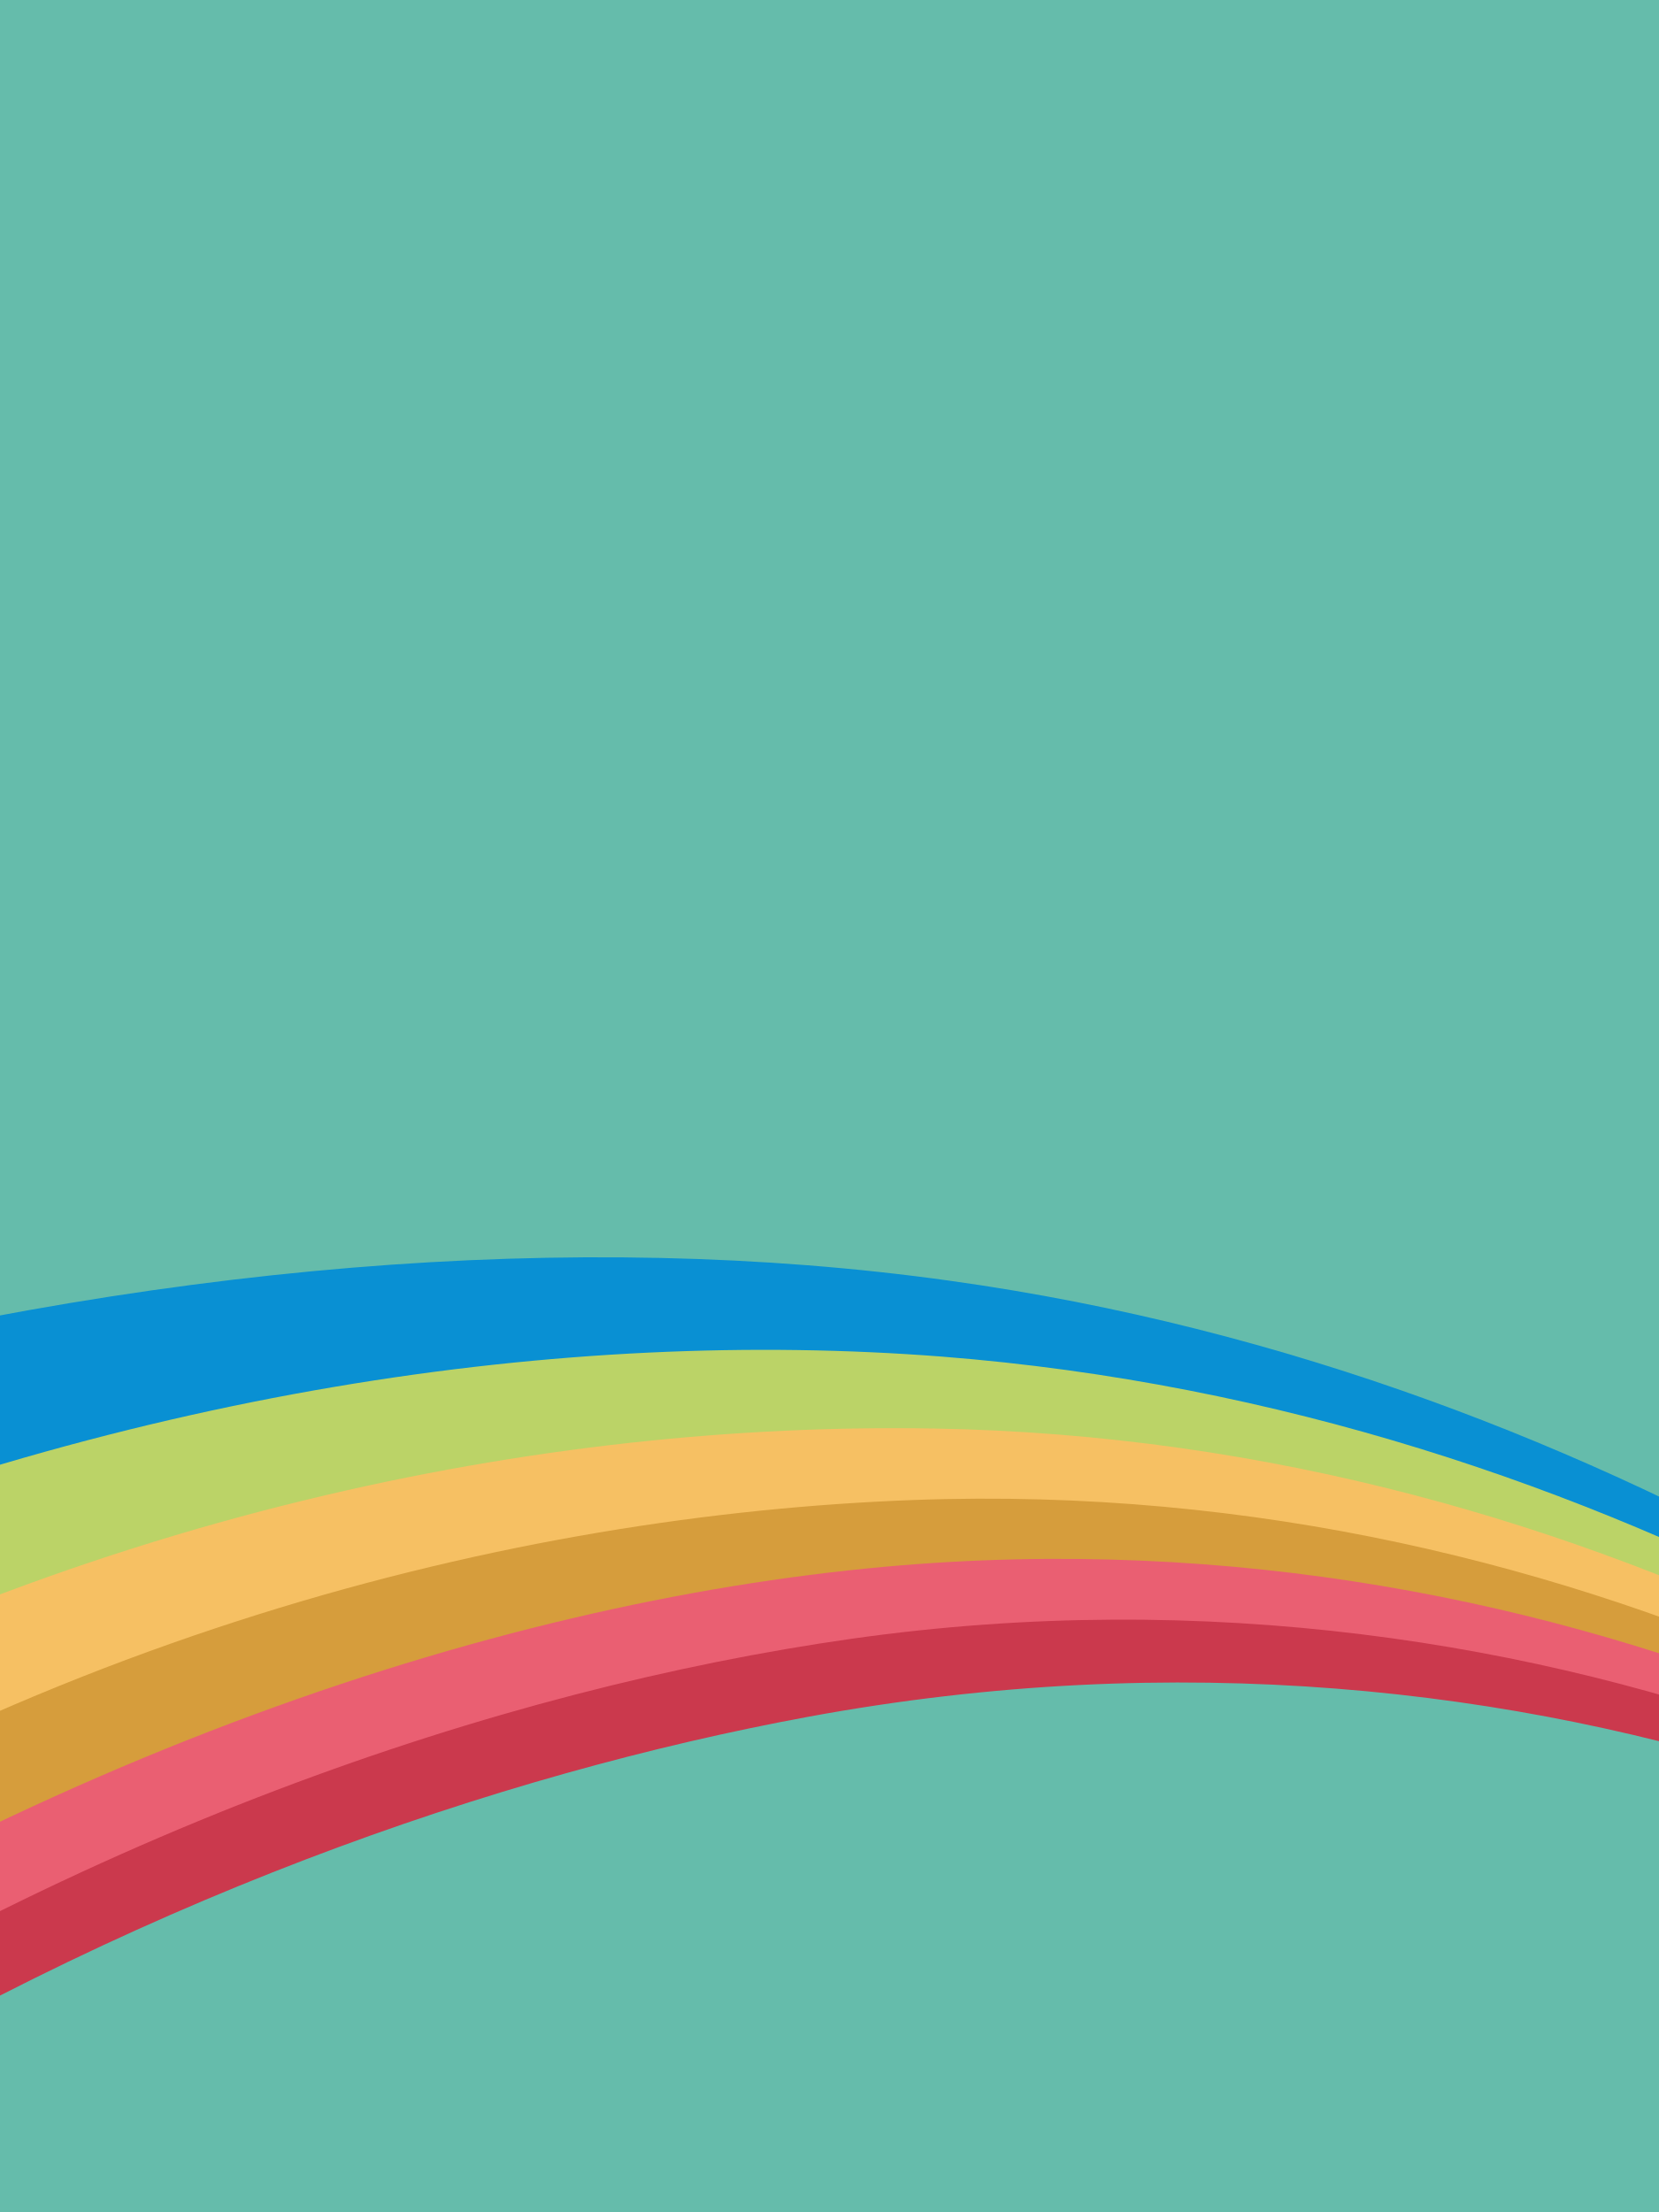
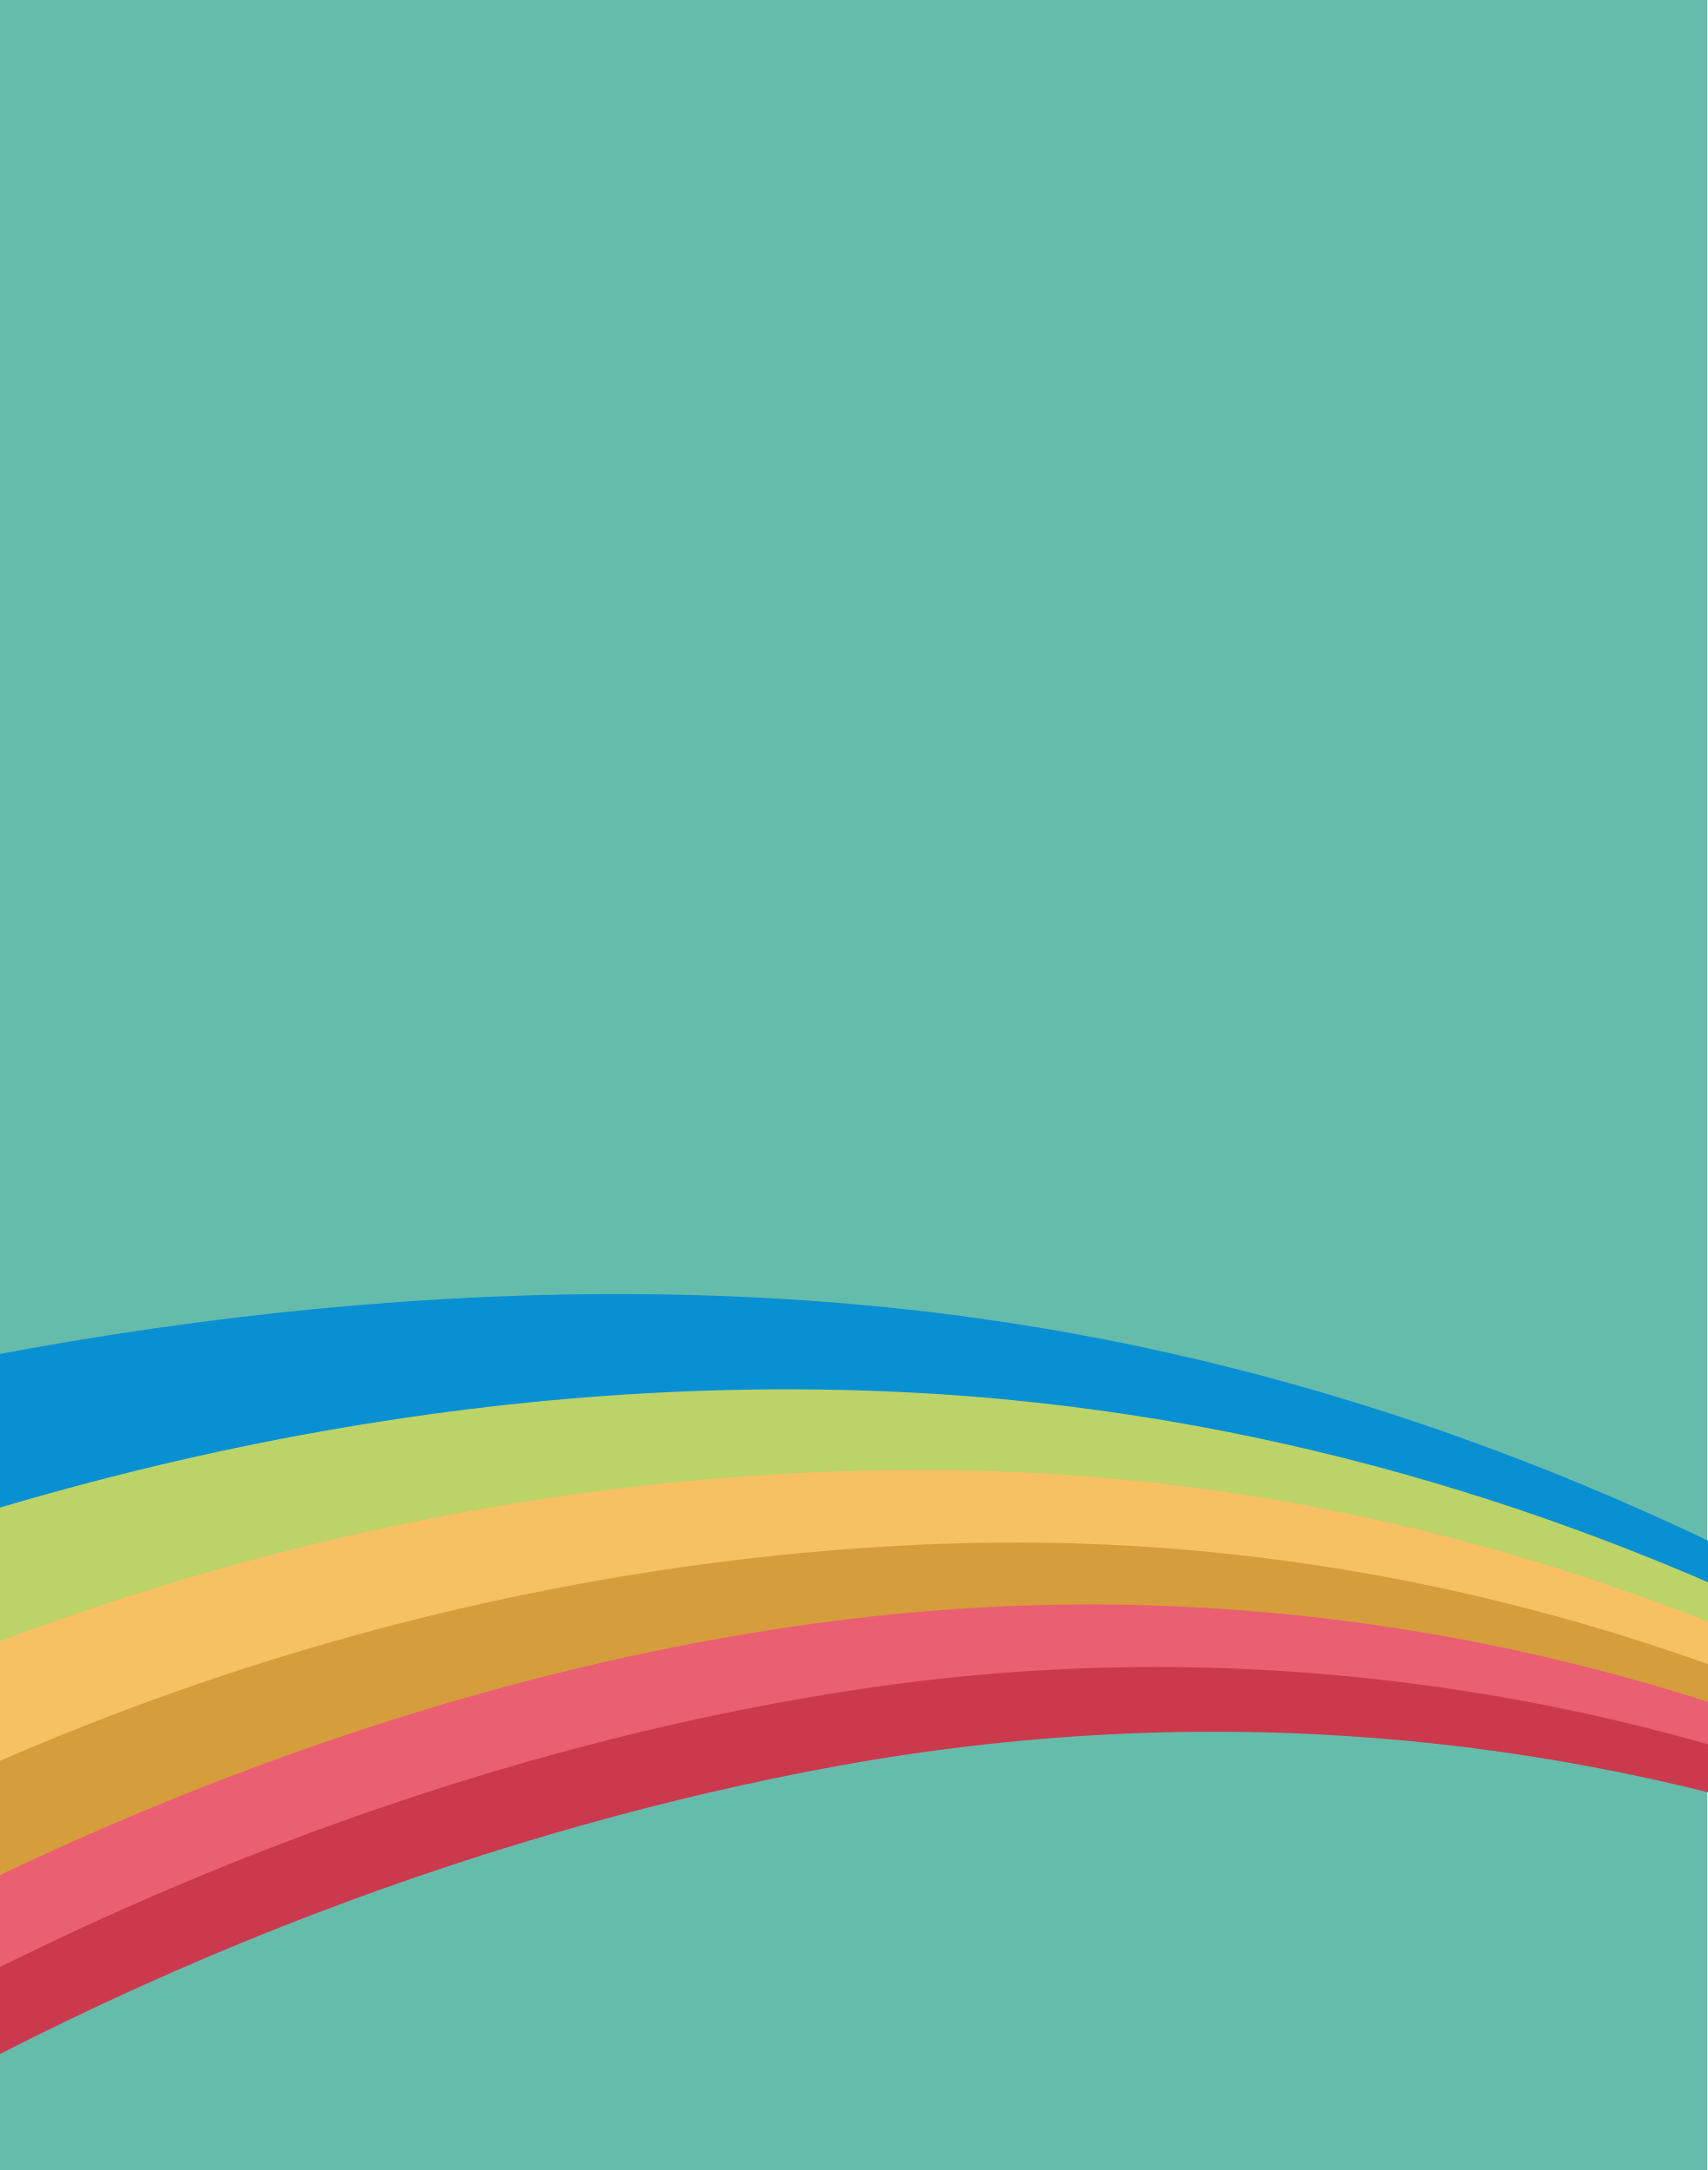
- <svg xmlns="http://www.w3.org/2000/svg" xmlns:xlink="http://www.w3.org/1999/xlink" version="1.1" x="0px" y="0px" width="768px" height="1024px" viewBox="0 0 768 1024" enable-background="new 0 0 768 1024" xml:space="preserve">
+ <svg xmlns="http://www.w3.org/2000/svg" xmlns:xlink="http://www.w3.org/1999/xlink" version="1.1" x="0px" y="0px" width="768px" height="976px" viewBox="0 0 768 976" enable-background="new 0 0 768 976" xml:space="preserve">
  <g>
    <g>
      <g>
        <polyline fill="#65BCAB" points="0,1027 0,0 768,0 768,1027" />
      </g>
    </g>
    <g display="none">
      <g display="inline">
        <polyline fill="#409D8B" points="770,1028 770,953 2,953 2,1028" />
      </g>
      <g display="inline">
        <rect x="39" y="968" fill="#DDE5CE" width="86" height="9" />
      </g>
      <g display="inline">
        <rect x="39" y="985" fill="#DDE5CE" width="86" height="9" />
      </g>
      <g display="inline">
        <rect x="38" y="1001" fill="#DDE5CE" width="86" height="9" />
      </g>
    </g>
    <g display="none">
      <g display="inline">
        <path fill="#DDE5CE" d="M396 292.607c-0.098-0.375-3.688-21.846-7.98-47.711c-4.292-25.867-7.92-47.27-8.065-47.562 c-0.172-0.342-8.13 3.473-22.24 10.66c-20.614 10.502-22.004 11.283-22.441 12.65c-0.256 0.801-1.528 6.891-2.826 13.5 l-2.36 12.076l-8.917 4.568l-8.918 4.568l-2.977-17.387l-2.977-17.389l-12.193-12.438c-6.706-6.84-12.166-12.533-12.133-12.652 c0.033-0.119 3.993-2.217 8.8-4.66l8.739-4.445l12.434 5.775l12.433 5.777l22.21-11.312c17.321-8.82 22.113-11.443 21.767-11.914 c-0.245-0.332-15.703-16.293-34.351-35.471l-33.906-34.867l11.195-5.704L322.483 93l46.156 29.793l46.156 29.794l30.58-15.545 c21.438-10.895 31.231-15.643 32.755-15.874c1.401-0.213 3.229-0.061 5.2 0.428c3.788 1 6.2 2.9 7.8 6.4 c1.477 3.2 1.6 5.3 0.5 8.583c-1.653 5.031-1.256 4.783-35.645 22.363l-30.992 15.848l-2.57 42.3 c-1.418 23.254-2.891 47.367-3.273 53.584l-0.699 11.301l-11.127 5.664C399.037 291.8 396.1 293.1 396 292.607z" />
      </g>
    </g>
    <g display="none">
      <g display="inline">
        <rect x="333" y="411" fill="none" width="240" height="54" />
      </g>
      <g display="inline" enable-background="new    ">
        <path fill="#DDE5CE" d="M333.756 437.424c0-0.12 0.012-0.204 0.036-0.252l7.525-24.443c0.167-0.553 0.632-0.829 1.395-0.829 s1.239 0.3 1.4 0.833l7.506 24.5c0 0 0 0.1 0 0.103c0.012 0 0 0.1 0 0.1 c0 0.274-0.156 0.509-0.468 0.703s-0.636 0.291-0.972 0.291c-0.457 0-0.756-0.204-0.9-0.612l-1.656-5.544h-9.943l-1.668 5.5 c-0.097 0.405-0.411 0.607-0.942 0.607c-0.339 0-0.653-0.096-0.943-0.288C333.9 438 333.8 437.7 333.8 437.424z M338.362 430.224h8.713l-4.342-14.538L338.362 430.224z" />
        <path fill="#DDE5CE" d="M355.176 437.496v-24.517c0-0.576 0.396-0.864 1.188-0.864s1.188 0.3 1.2 0.864v24.517 c0 0.287-0.12 0.516-0.36 0.684c-0.24 0.168-0.516 0.252-0.828 0.252c-0.336 0-0.618-0.084-0.846-0.252 C355.29 438 355.2 437.8 355.2 437.496z" />
        <path fill="#DDE5CE" d="M363.023 437.496v-24.517c0-0.527 0.3-0.815 0.9-0.864h6.372c2.328 0 4.2 0.6 5.6 1.7 c1.428 1.1 2.1 2.9 2.1 5.437c0 3.983-1.872 6.3-5.616 6.947l5.544 10.656c0.096 0.1 0.1 0.3 0.1 0.5 c0 0.312-0.144 0.595-0.432 0.847c-0.288 0.252-0.6 0.378-0.936 0.378c-0.432 0-0.852-0.42-1.26-1.261l-5.544-10.8h-4.572v11.053 c0 0.287-0.12 0.516-0.36 0.684c-0.24 0.168-0.516 0.252-0.828 0.252c-0.336 0-0.618-0.084-0.846-0.252 C363.137 438 363 437.8 363 437.496z M365.399 424.392h4.896c3.6 0 5.4-1.692 5.4-5.076 c0-3.335-1.8-5.004-5.4-5.004h-4.896V424.392z" />
        <path fill="#DDE5CE" d="M382.067 437.496v-24.517c0-0.527 0.336-0.815 1.008-0.864h6.624c2.256 0 4.1 0.6 5.4 1.8 c1.344 1.2 2 3.2 2 5.797v0.359c0 2.641-0.679 4.578-2.034 5.814c-1.356 1.236-3.175 1.854-5.454 1.854h-5.184v9.721 c0 0.287-0.12 0.516-0.36 0.684c-0.24 0.168-0.516 0.252-0.828 0.252c-0.336 0-0.618-0.084-0.846-0.252 C382.181 438 382.1 437.8 382.1 437.496z M384.443 425.724h5.184c1.632 0 2.893-0.456 3.78-1.368 s1.332-2.291 1.332-4.14v-0.433c0-3.647-1.704-5.472-5.112-5.472h-5.184V425.724z" />
        <path fill="#DDE5CE" d="M401.039 437.496v-24.517c0-0.576 0.396-0.864 1.188-0.864s1.188 0.3 1.2 0.864v23.256h10.261 c0.527 0 0.8 0.4 0.8 1.08c0 0.744-0.265 1.116-0.792 1.116h-11.556c-0.289 0-0.541-0.084-0.756-0.252 C401.146 438 401 437.8 401 437.496z" />
        <path fill="#DDE5CE" d="M415.727 437.424c0-0.12 0.012-0.204 0.036-0.252l7.525-24.443c0.166-0.553 0.632-0.829 1.395-0.829 s1.239 0.3 1.4 0.833l7.507 24.5c0 0 0 0.1 0 0.103c0.012 0 0 0.1 0 0.1 c0 0.274-0.156 0.509-0.468 0.703s-0.636 0.291-0.972 0.291c-0.456 0-0.756-0.204-0.9-0.612l-1.655-5.544h-9.943l-1.669 5.5 c-0.097 0.405-0.411 0.607-0.942 0.607c-0.339 0-0.652-0.096-0.943-0.288C415.871 438 415.7 437.7 415.7 437.424z M420.333 430.224h8.713l-4.342-14.538L420.333 430.224z" />
        <path fill="#DDE5CE" d="M437.146 437.496v-24.48c0-0.6 0.396-0.9 1.188-0.9c0.672 0 1.3 0.6 1.9 1.656l9.72 19.152v-19.944 c0-0.576 0.396-0.864 1.188-0.864s1.188 0.3 1.2 0.864v24.517c0 0.287-0.12 0.516-0.359 0.7 c-0.24 0.168-0.517 0.252-0.828 0.252c-0.601 0-1.129-0.456-1.584-1.368l-10.008-19.476v19.908c0 0.287-0.121 0.516-0.36 0.7 c-0.24 0.168-0.517 0.252-0.828 0.252c-0.336 0-0.618-0.084-0.846-0.252C437.26 438 437.1 437.8 437.1 437.496z" />
        <path fill="#DDE5CE" d="M457.774 437.496v-24.48c0-0.288 0.107-0.51 0.323-0.666c0.217-0.156 0.469-0.234 0.757-0.234h12.815 c0.6 0 0.9 0.3 0.9 1.044c0 0.312-0.078 0.583-0.234 0.811c-0.156 0.229-0.378 0.342-0.666 0.342h-11.52v9.9h5.651 c0.288 0 0.5 0.1 0.7 0.306c0.156 0.2 0.2 0.5 0.2 0.774c0 0.647-0.301 0.972-0.9 0.972h-5.651v9.972h11.52 c0.264 0 0.5 0.1 0.6 0.324c0.167 0.2 0.3 0.5 0.3 0.792c0 0.72-0.301 1.08-0.9 1.08h-12.815 c-0.288 0-0.54-0.084-0.757-0.252C457.882 438 457.8 437.8 457.8 437.496z" />
      </g>
    </g>
    <g />
    <g display="none" />
  </g>
  <g>
    <g>
      <g>
        <defs>
          <rect width="768" height="1027" />
        </defs>
        <clipPath>
          <use xlink:href="#SVGID_1_" overflow="visible" />
        </clipPath>
        <g clip-path="url(#SVGID_2_)">
          <g>
            <g>
              <path fill="#0990D3" d="M1138.851 956.7c-83.5-78.5-176.197-156.8-286.301-219.7c-117.896-67.3-256.199-122.3-412.8-144.1 c-172.3-24.104-372-8.2-582 48.6c-165.1 44.6-335.7 93.5-514.2 137.1l-20 163.304l73.5 9 c152.3-78.4 300.7-151.5 445.8-213.604c213.6-91.3 419.5-119.5 593.5-105.6c156.399 12.5 296.4 60.8 414.3 123.5 c111.102 59.1 203.6 134.9 285.9 210.5c77.4 71.1 147.7 143.9 201.5 221.7c0.101 0.2 0.3 0.4 0.4 0.6l6.8 0.8 c-1.7-2.5-3.399-5-5.2-7.5C1285.95 1103.7 1216.5 1029.7 1138.9 956.7z" />
            </g>
            <g>
              <path fill="#0066B2" d="M874.75 735.9c105.601 60.3 194.6 135.5 274.8 210.8C1069.65 871.5 980.5 796.2 874.8 735.9z" />
            </g>
            <g>
              <path fill="#BBD367" d="M430.95 665.6c156.2 3.2 296.6 45.4 415.5 104c111.397 54.9 205 127.9 287.9 201.4 c75.199 66.7 143.9 136.5 197 211.7l7.103 0.896c-0.103-0.1-0.103-0.196-0.2-0.3c-53.898-77.5-123.8-150.7-201.2-221.7 c-82.5-75.5-175.3-151.5-286.197-210.3c-118.5-62.8-258.303-111-415-123.3c-173.201-13.4-379.399 15.3-592.802 106.9 c-142.3 61.102-287.8 133.898-437.1 212.602l184.4 22.5c77.3-52.4 154.1-100.601 230.6-144.101" />
            </g>
            <g>
              <path fill="#F6C063" d="M-405.05 964.5l103.2 12.6c30.2-22.896 60.5-44.896 90.899-65.896 C9.25 758.8 238.8 704 421.9 697.5c159-5.6 301.6 30.7 420.9 84.7c111.8 50.5 205.8 120.6 288.8 191.9 c74.2 63.7 140.9 129.6 193.3 201.9l6.698 0.8c-52.896-75-121.3-144.197-196.5-211.1 c-82.8-73.604-176.5-146.5-287.896-201.4c-118.7-58.5-259.104-100.396-415.301-103c-178.202-3-396.103 38.3-611.399 161.4" />
            </g>
            <g>
              <path fill="#D69D3C" d="M1132.55 970.9c-83.198-71.604-177.6-141.804-289.3-192.2c-119.1-53.7-261.398-90.2-420.398-84.3 C239.25 701.2 8.9 757-212.05 910.3c-29.1 20.2-58 41.2-86.9 63.104l70.7 8.6c226.8-158.5 453.7-234.399 637.102-251 c162.102-14.6 309.1 16.5 429.9 66.1c112 46 206.8 113 290.8 182.7c70.9 58.8 136.5 121.7 187.6 190.9l7.198 0.9 C1272.15 1099.8 1205.7 1033.8 1132.5 970.9z" />
            </g>
            <g>
              <path fill="#EA5F72" d="M1130.351 974.1C1046.351 904.4 951.5 837.4 839.5 791.4C718.75 741.8 571.8 710.6 409.6 725.3 c-183.4 16.604-410.3 92.4-637.104 251l61.601 7.5C32.251 851.9 231.7 784.9 394.2 761.8c164.7-23.396 317.2 1.9 441 47.9 c111.8 41.5 207.7 106.7 291.9 174.1c69.3 55.5 133.6 114.2 183.8 180.5l7.2 0.9 C1266.851 1095.8 1201.2 1032.9 1130.4 974.1z" />
            </g>
            <g>
              <path fill="#CB394D" d="M1127.351 980.6c-84.101-67.396-180-132.6-291.897-174.1c-123.8-46-276.3-71.2-441-47.9 c-162.6 23.104-362 90.104-560.1 222l53.899 6.604c170.3-106.7 342.3-165.9 485.601-192.4c171.6-31.7 328-13.1 457.7 29.6 c111.302 36.7 207.7 99 292.7 164.8c66.7 51.7 128.2 108 177.9 170.7l9.1 1.1C1260.95 1094.8 1196.7 1036.1 1127.4 980.6 z" />
            </g>
          </g>
        </g>
      </g>
    </g>
  </g>
</svg>
